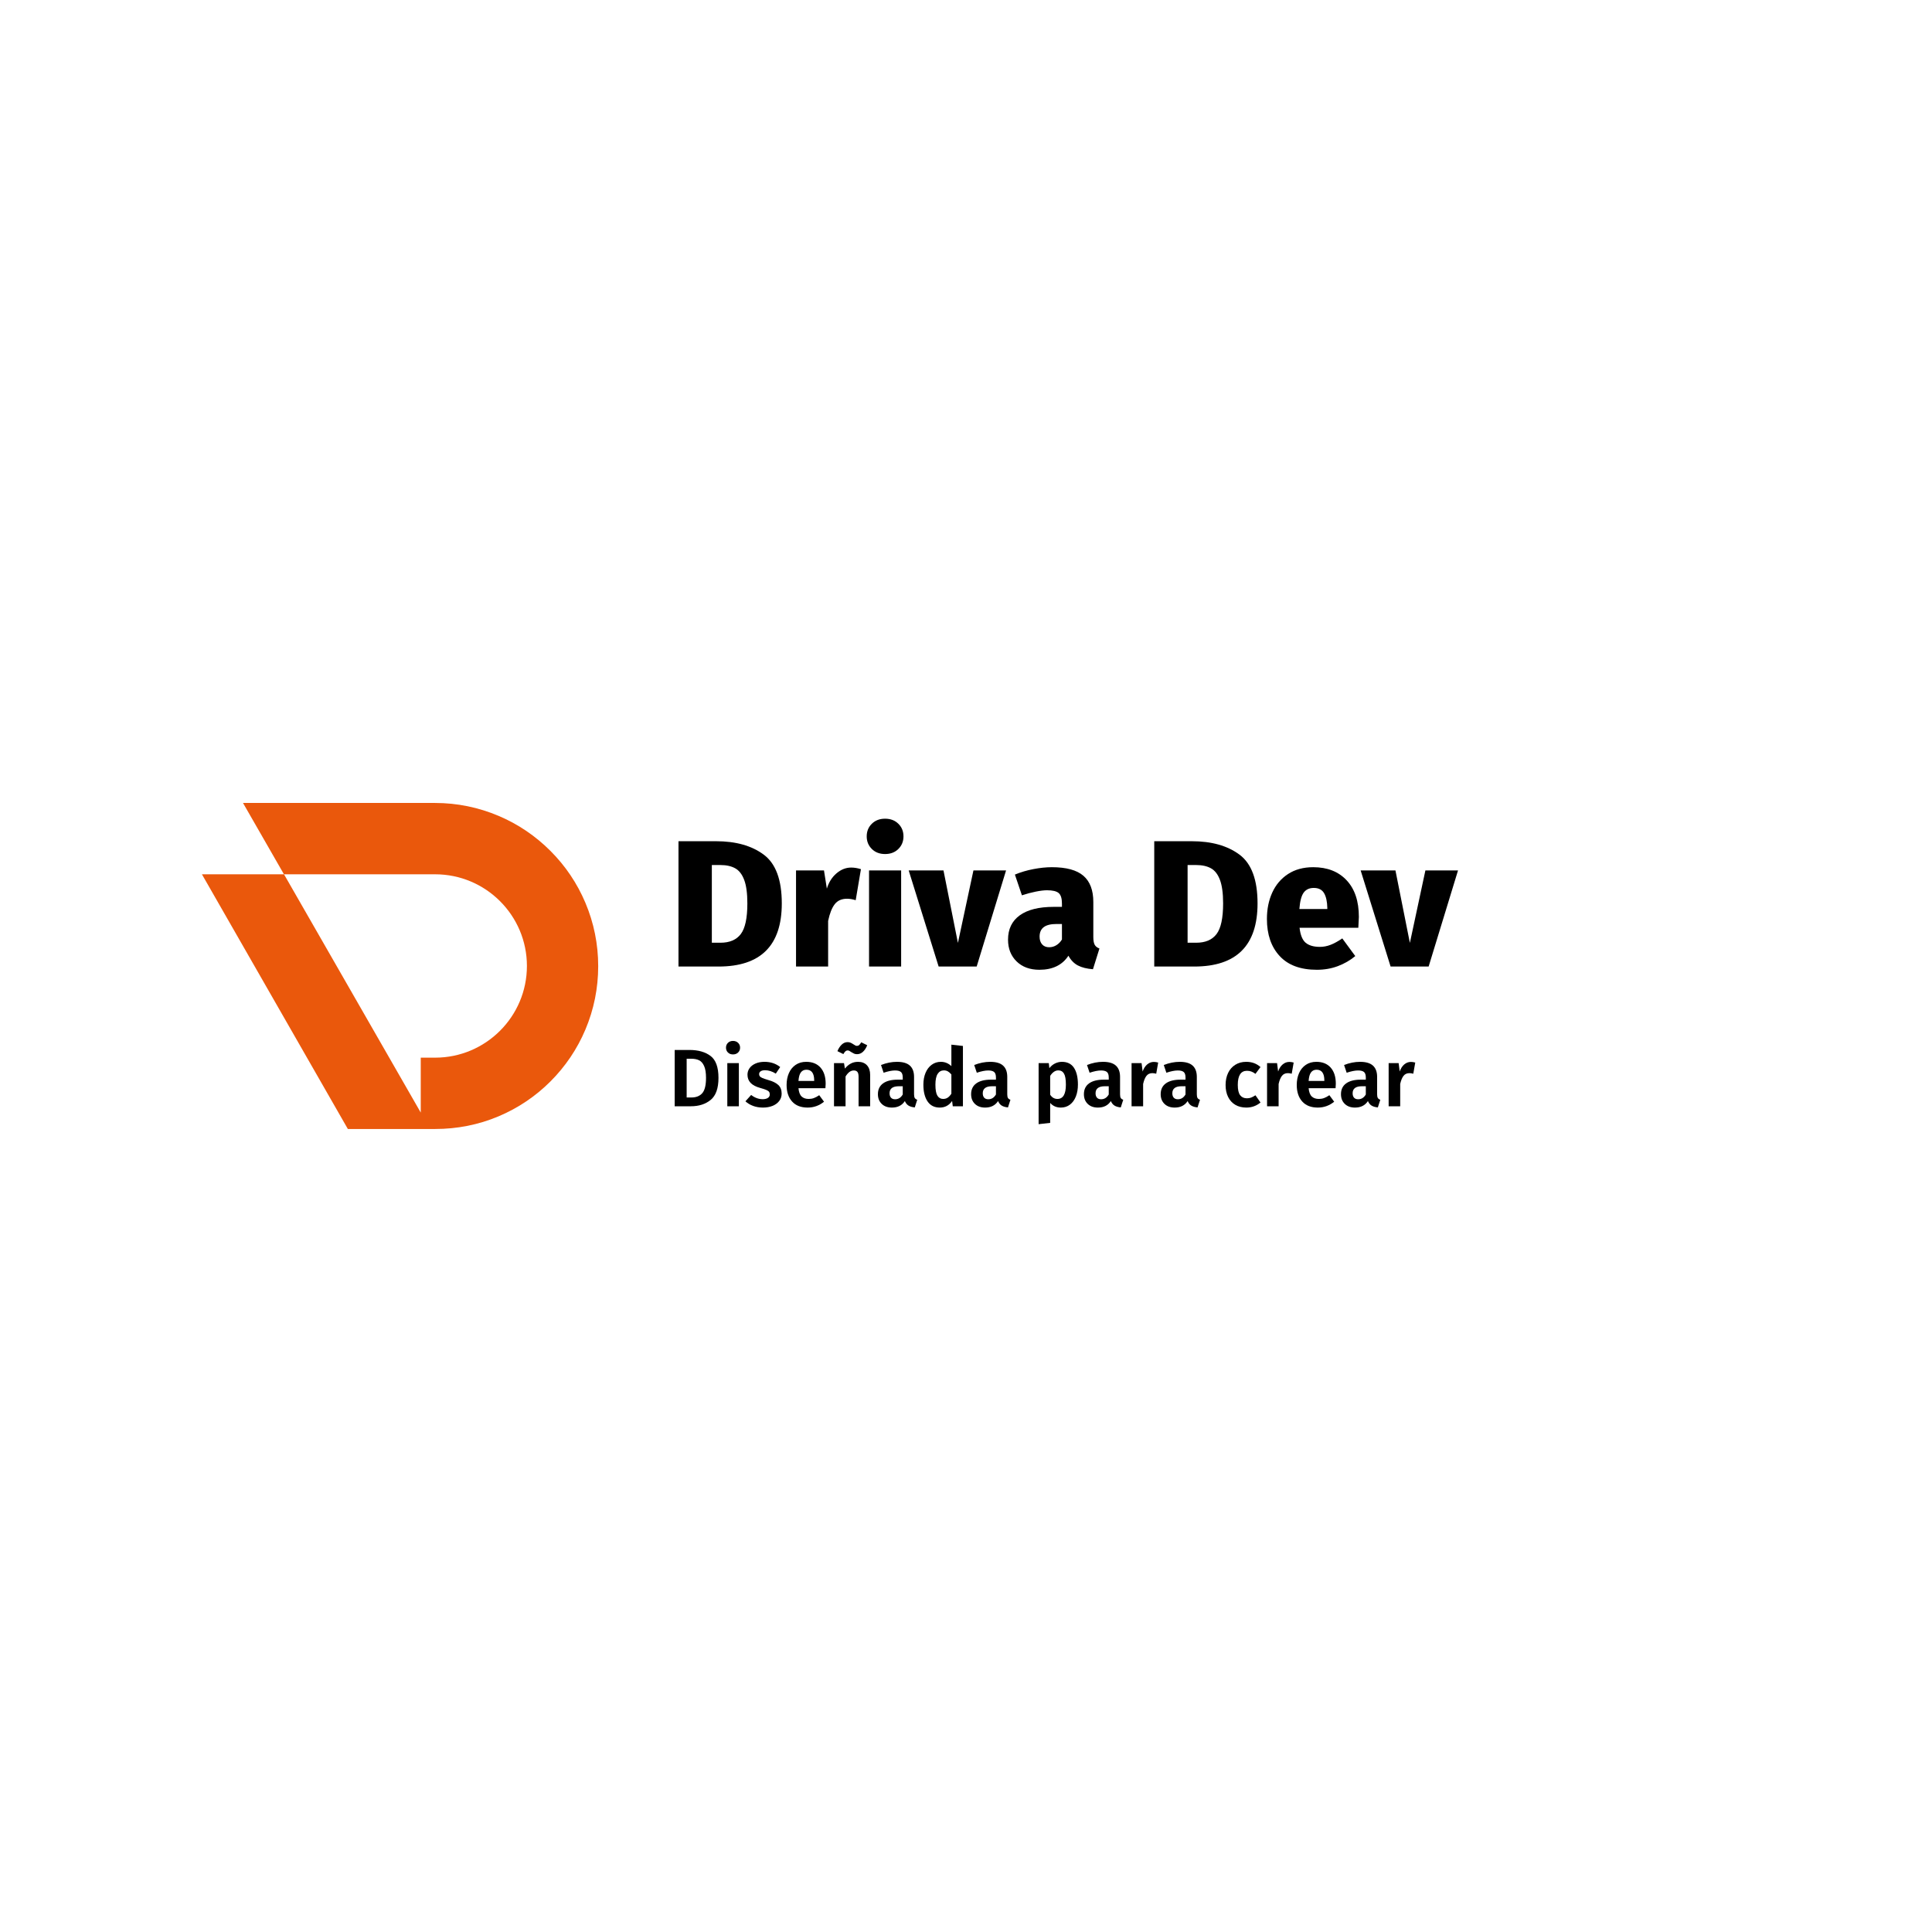
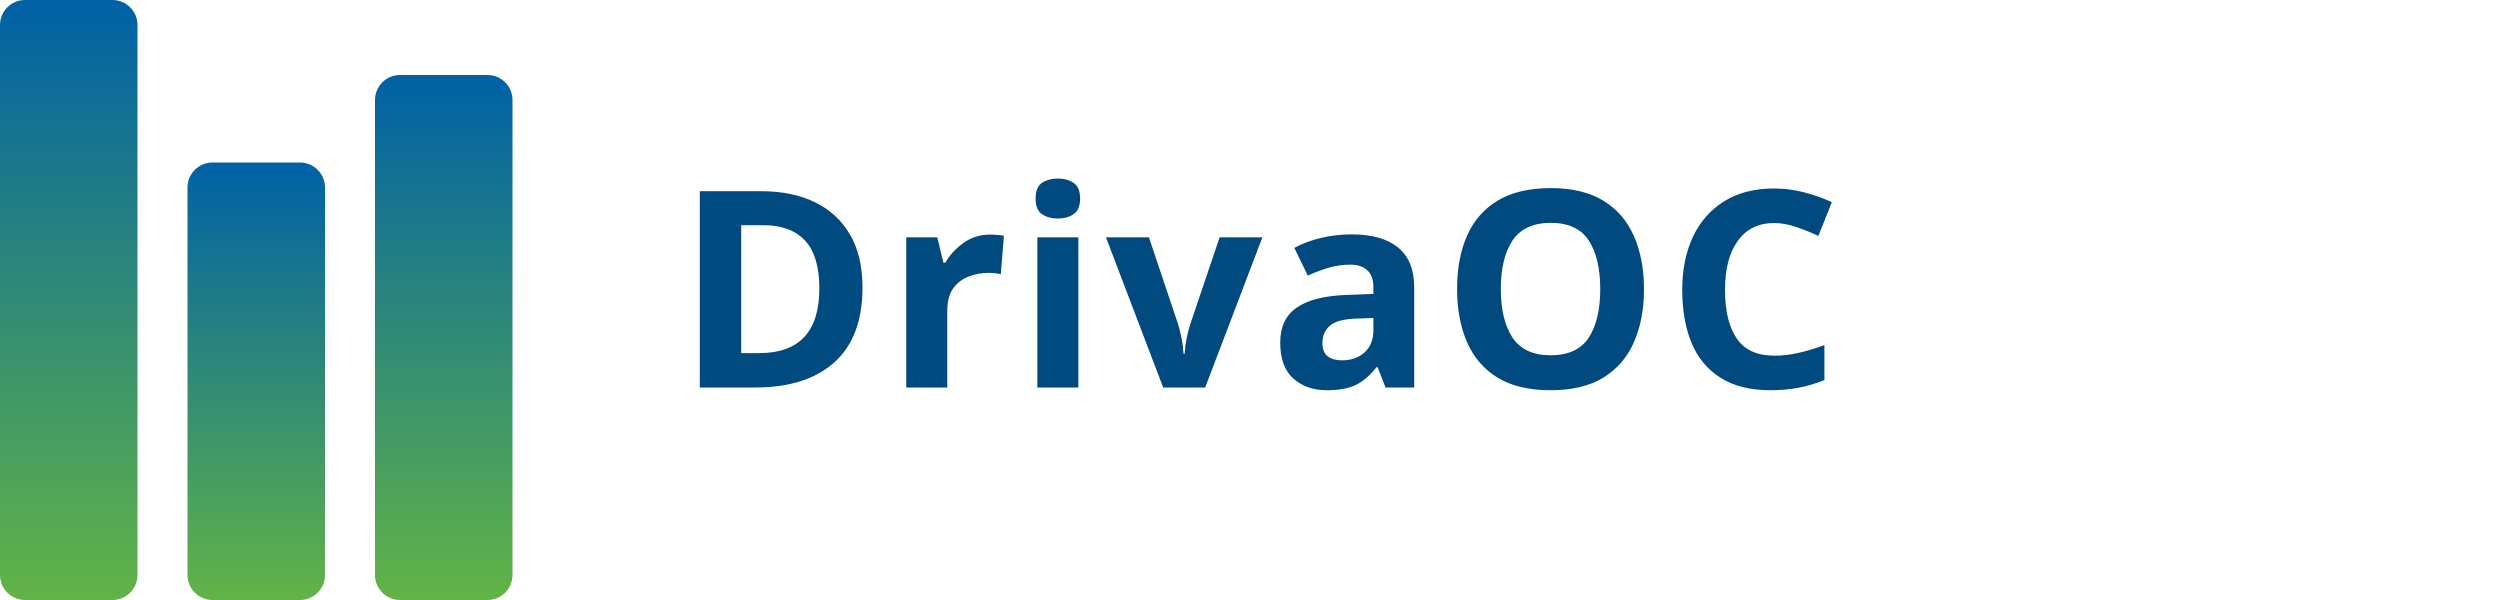
- <svg xmlns="http://www.w3.org/2000/svg" width="2000" zoomAndPan="magnify" viewBox="0 0 1500 1500" height="2000" preserveAspectRatio="xMidYMid meet" version="1.0">
+ <svg xmlns="http://www.w3.org/2000/svg" viewBox="0 0 200 48" fill="none">
  <defs>
-     <g />
-     <clipPath id="76f3a8889d">
-       <path d="M 363 0.359 L 978.238 0.359 L 978.238 169 L 363 169 Z M 363 0.359 " clip-rule="nonzero" />
-     </clipPath>
-     <clipPath id="d35f4cfdee">
-       <rect x="0" width="616" y="0" height="169" />
-     </clipPath>
-     <clipPath id="0958cae96f">
-       <rect x="0" width="583" y="0" height="79" />
-     </clipPath>
-     <clipPath id="a5564c6c8d">
-       <path d="M 0.719 2.418 L 309 2.418 L 309 256 L 0.719 256 Z M 0.719 2.418 " clip-rule="nonzero" />
-     </clipPath>
-     <clipPath id="dfbbaa2444">
-       <rect x="0" width="979" y="0" height="257" />
-     </clipPath>
+     <linearGradient id="g" x1="0" y1="0" x2="0" y2="1">
+       <stop offset="0%" stop-color="#0061a6" />
+       <stop offset="100%" stop-color="#62b446" />
+     </linearGradient>
  </defs>
-   <g transform="matrix(1, 0, 0, 1, 156, 621)">
-     <g clip-path="url(#dfbbaa2444)">
-       <g clip-path="url(#76f3a8889d)">
-         <g transform="matrix(1, 0, 0, 1, 363, 0.000000000000113687)">
-           <g clip-path="url(#d35f4cfdee)">
-             <g fill="#000000" fill-opacity="1">
-               <g transform="translate(0.215672, 129.4166)">
-                 <g>
-                   <path d="M 36.672 -97.297 C 52.066 -97.297 64.43 -93.816 73.766 -86.859 C 83.098 -79.91 87.766 -67.289 87.766 -49 C 87.766 -16.332 71.391 0 38.641 0 L 7.562 0 L 7.562 -97.297 Z M 33.453 -78.812 L 33.453 -18.484 L 40.172 -18.484 C 47.266 -18.484 52.516 -20.723 55.922 -25.203 C 59.328 -29.68 61.031 -37.613 61.031 -49 C 61.031 -56.832 60.211 -62.914 58.578 -67.25 C 56.953 -71.594 54.617 -74.602 51.578 -76.281 C 48.547 -77.969 44.695 -78.812 40.031 -78.812 Z M 33.453 -78.812 " />
-                 </g>
-               </g>
-             </g>
-             <g fill="#000000" fill-opacity="1">
-               <g transform="translate(91.75498, 129.4166)">
-                 <g>
-                   <path d="M 50.109 -76.844 C 52.535 -76.844 55.055 -76.426 57.672 -75.594 L 53.609 -51.516 C 51.18 -52.266 48.941 -52.641 46.891 -52.641 C 42.691 -52.641 39.492 -51.211 37.297 -48.359 C 35.109 -45.516 33.41 -41.203 32.203 -35.422 L 32.203 0 L 7.281 0 L 7.281 -74.609 L 28.984 -74.609 L 31.219 -60.469 C 32.707 -65.414 35.203 -69.379 38.703 -72.359 C 42.203 -75.348 46.004 -76.844 50.109 -76.844 Z M 50.109 -76.844 " />
-                 </g>
-               </g>
-             </g>
-             <g fill="#000000" fill-opacity="1">
-               <g transform="translate(148.4422, 129.4166)">
-                 <g>
-                   <path d="M 32.203 -74.609 L 32.203 0 L 7.281 0 L 7.281 -74.609 Z M 19.734 -114.781 C 23.941 -114.781 27.375 -113.473 30.031 -110.859 C 32.688 -108.254 34.016 -104.988 34.016 -101.062 C 34.016 -97.145 32.688 -93.879 30.031 -91.266 C 27.375 -88.648 23.941 -87.344 19.734 -87.344 C 15.535 -87.344 12.109 -88.648 9.453 -91.266 C 6.797 -93.879 5.469 -97.145 5.469 -101.062 C 5.469 -104.988 6.797 -108.254 9.453 -110.859 C 12.109 -113.473 15.535 -114.781 19.734 -114.781 Z M 19.734 -114.781 " />
-                 </g>
-               </g>
-             </g>
-             <g fill="#000000" fill-opacity="1">
-               <g transform="translate(187.9133, 129.4166)">
-                 <g>
-                   <path d="M 74.188 -74.609 L 51.375 0 L 21.844 0 L -1.406 -74.609 L 25.609 -74.609 L 36.812 -18.344 L 48.859 -74.609 Z M 74.188 -74.609 " />
-                 </g>
-               </g>
-             </g>
-             <g fill="#000000" fill-opacity="1">
-               <g transform="translate(260.6968, 129.4166)">
-                 <g>
-                   <path d="M 69.156 -22.953 C 69.156 -20.242 69.504 -18.238 70.203 -16.938 C 70.898 -15.633 72.133 -14.656 73.906 -14 L 68.875 2.094 C 64.113 1.727 60.219 0.754 57.188 -0.828 C 54.156 -2.422 51.703 -4.945 49.828 -8.406 C 45.066 -1.125 37.555 2.516 27.297 2.516 C 19.922 2.516 14.016 0.348 9.578 -3.984 C 5.148 -8.328 2.938 -13.953 2.938 -20.859 C 2.938 -29.066 5.969 -35.363 12.031 -39.75 C 18.102 -44.133 26.879 -46.328 38.359 -46.328 L 44.797 -46.328 L 44.797 -48.859 C 44.797 -52.867 43.953 -55.598 42.266 -57.047 C 40.586 -58.492 37.555 -59.219 33.172 -59.219 C 30.836 -59.219 27.922 -58.863 24.422 -58.156 C 20.922 -57.457 17.352 -56.504 13.719 -55.297 L 8.266 -71.391 C 12.742 -73.254 17.547 -74.676 22.672 -75.656 C 27.805 -76.633 32.566 -77.125 36.953 -77.125 C 48.148 -77.125 56.316 -74.906 61.453 -70.469 C 66.586 -66.039 69.156 -59.254 69.156 -50.109 Z M 34.859 -14.984 C 36.91 -14.984 38.797 -15.52 40.516 -16.594 C 42.242 -17.664 43.672 -19.133 44.797 -21 L 44.797 -33.031 L 40.594 -33.031 C 36.113 -33.031 32.801 -32.211 30.656 -30.578 C 28.508 -28.953 27.438 -26.504 27.438 -23.234 C 27.438 -20.711 28.086 -18.707 29.391 -17.219 C 30.703 -15.727 32.523 -14.984 34.859 -14.984 Z M 34.859 -14.984 " />
-                 </g>
-               </g>
-             </g>
-             <g fill="#000000" fill-opacity="1">
-               <g transform="translate(337.6794, 129.4166)">
-                 <g />
-               </g>
-             </g>
-             <g fill="#000000" fill-opacity="1">
-               <g transform="translate(369.5922, 129.4166)">
-                 <g>
-                   <path d="M 36.672 -97.297 C 52.066 -97.297 64.43 -93.816 73.766 -86.859 C 83.098 -79.91 87.766 -67.289 87.766 -49 C 87.766 -16.332 71.391 0 38.641 0 L 7.562 0 L 7.562 -97.297 Z M 33.453 -78.812 L 33.453 -18.484 L 40.172 -18.484 C 47.266 -18.484 52.516 -20.723 55.922 -25.203 C 59.328 -29.68 61.031 -37.613 61.031 -49 C 61.031 -56.832 60.211 -62.914 58.578 -67.25 C 56.953 -71.594 54.617 -74.602 51.578 -76.281 C 48.547 -77.969 44.695 -78.812 40.031 -78.812 Z M 33.453 -78.812 " />
-                 </g>
-               </g>
-             </g>
-             <g fill="#000000" fill-opacity="1">
-               <g transform="translate(461.1315, 129.4166)">
-                 <g>
-                   <path d="M 74.891 -38.5 C 74.891 -37.938 74.75 -35.133 74.469 -30.094 L 28.844 -30.094 C 29.488 -24.406 31.094 -20.508 33.656 -18.406 C 36.227 -16.312 39.895 -15.266 44.656 -15.266 C 47.457 -15.266 50.234 -15.801 52.984 -16.875 C 55.734 -17.945 58.742 -19.602 62.016 -21.844 L 72.094 -8.125 C 68.176 -4.852 63.695 -2.258 58.656 -0.344 C 53.613 1.562 48.156 2.516 42.281 2.516 C 29.582 2.516 19.941 -1.051 13.359 -8.188 C 6.785 -15.32 3.5 -24.91 3.5 -36.953 C 3.5 -44.516 4.875 -51.328 7.625 -57.391 C 10.383 -63.461 14.469 -68.27 19.875 -71.812 C 25.289 -75.352 31.82 -77.125 39.469 -77.125 C 50.395 -77.125 59.031 -73.738 65.375 -66.969 C 71.719 -60.207 74.891 -50.719 74.891 -38.5 Z M 50.391 -45.5 C 50.297 -50.445 49.457 -54.27 47.875 -56.969 C 46.289 -59.676 43.629 -61.031 39.891 -61.031 C 36.441 -61.031 33.828 -59.816 32.047 -57.391 C 30.273 -54.961 29.16 -50.719 28.703 -44.656 L 50.391 -44.656 Z M 50.391 -45.5 " />
-                 </g>
-               </g>
-             </g>
-             <g fill="#000000" fill-opacity="1">
-               <g transform="translate(538.814, 129.4166)">
-                 <g>
-                   <path d="M 74.188 -74.609 L 51.375 0 L 21.844 0 L -1.406 -74.609 L 25.609 -74.609 L 36.812 -18.344 L 48.859 -74.609 Z M 74.188 -74.609 " />
-                 </g>
-               </g>
-             </g>
-           </g>
-         </g>
-       </g>
-       <g transform="matrix(1, 0, 0, 1, 363, 177)">
-         <g clip-path="url(#0958cae96f)">
-           <g fill="#000000" fill-opacity="1">
-             <g transform="translate(0.215672, 60.90324)">
-               <g>
-                 <path d="M 16.047 -43.719 C 22.867 -43.719 28.332 -42.172 32.438 -39.078 C 36.551 -35.984 38.609 -30.305 38.609 -22.047 C 38.609 -13.961 36.594 -8.266 32.562 -4.953 C 28.539 -1.648 23.395 0 17.125 0 L 4.609 0 L 4.609 -43.719 Z M 13.906 -36.906 L 13.906 -6.828 L 17.688 -6.828 C 21.27 -6.828 24.039 -7.93 26 -10.141 C 27.957 -12.348 28.938 -16.316 28.938 -22.047 C 28.938 -26.004 28.441 -29.078 27.453 -31.266 C 26.461 -33.461 25.145 -34.953 23.5 -35.734 C 21.863 -36.516 19.863 -36.906 17.5 -36.906 Z M 13.906 -36.906 " />
-               </g>
-             </g>
-           </g>
-           <g fill="#000000" fill-opacity="1">
-             <g transform="translate(41.25706, 60.90324)">
-               <g>
-                 <path d="M 13.391 -33.484 L 13.391 0 L 4.422 0 L 4.422 -33.484 Z M 8.844 -50.734 C 10.445 -50.734 11.766 -50.238 12.797 -49.25 C 13.828 -48.258 14.344 -47.008 14.344 -45.5 C 14.344 -43.977 13.828 -42.723 12.797 -41.734 C 11.766 -40.742 10.445 -40.25 8.844 -40.25 C 7.238 -40.25 5.93 -40.742 4.922 -41.734 C 3.91 -42.723 3.406 -43.977 3.406 -45.5 C 3.406 -47.008 3.91 -48.258 4.922 -49.25 C 5.93 -50.238 7.238 -50.734 8.844 -50.734 Z M 8.844 -50.734 " />
-               </g>
-             </g>
-           </g>
-           <g fill="#000000" fill-opacity="1">
-             <g transform="translate(59.06274, 60.90324)">
-               <g>
-                 <path d="M 15.547 -34.5 C 20.266 -34.5 24.305 -33.148 27.672 -30.453 L 24.266 -25.344 C 21.441 -27.102 18.66 -27.984 15.922 -27.984 C 14.453 -27.984 13.316 -27.707 12.516 -27.156 C 11.711 -26.613 11.312 -25.879 11.312 -24.953 C 11.312 -24.285 11.488 -23.719 11.844 -23.25 C 12.207 -22.789 12.883 -22.348 13.875 -21.922 C 14.863 -21.504 16.348 -21 18.328 -20.406 C 21.859 -19.438 24.488 -18.141 26.219 -16.516 C 27.945 -14.898 28.812 -12.68 28.812 -9.859 C 28.812 -7.629 28.164 -5.691 26.875 -4.047 C 25.594 -2.398 23.859 -1.145 21.672 -0.281 C 19.484 0.582 17.039 1.016 14.344 1.016 C 11.52 1.016 8.945 0.582 6.625 -0.281 C 4.312 -1.145 2.332 -2.336 0.688 -3.859 L 5.125 -8.781 C 7.945 -6.594 10.938 -5.5 14.094 -5.5 C 15.781 -5.5 17.117 -5.82 18.109 -6.469 C 19.098 -7.125 19.594 -8.02 19.594 -9.156 C 19.594 -10.039 19.398 -10.734 19.016 -11.234 C 18.641 -11.742 17.945 -12.219 16.938 -12.656 C 15.926 -13.102 14.344 -13.625 12.188 -14.219 C 8.82 -15.145 6.328 -16.457 4.703 -18.156 C 3.086 -19.863 2.281 -21.984 2.281 -24.516 C 2.281 -26.41 2.828 -28.113 3.922 -29.625 C 5.016 -31.145 6.562 -32.336 8.562 -33.203 C 10.562 -34.066 12.891 -34.5 15.547 -34.5 Z M 15.547 -34.5 " />
-               </g>
-             </g>
-           </g>
-           <g fill="#000000" fill-opacity="1">
-             <g transform="translate(89.30709, 60.90324)">
-               <g>
-                 <path d="M 32.734 -17.5 C 32.734 -17.082 32.672 -15.926 32.547 -14.031 L 11.625 -14.031 C 11.914 -11 12.734 -8.848 14.078 -7.578 C 15.43 -6.316 17.27 -5.688 19.594 -5.688 C 21.02 -5.688 22.363 -5.914 23.625 -6.375 C 24.895 -6.844 26.266 -7.582 27.734 -8.594 L 31.469 -3.531 C 27.719 -0.5 23.484 1.016 18.766 1.016 C 13.504 1.016 9.461 -0.562 6.641 -3.719 C 3.816 -6.883 2.406 -11.164 2.406 -16.562 C 2.406 -19.969 3.004 -23.031 4.203 -25.75 C 5.398 -28.469 7.145 -30.602 9.438 -32.156 C 11.738 -33.719 14.469 -34.5 17.625 -34.5 C 22.383 -34.5 26.094 -33.004 28.75 -30.016 C 31.406 -27.023 32.734 -22.852 32.734 -17.5 Z M 23.828 -20.031 C 23.828 -25.594 21.82 -28.375 17.812 -28.375 C 15.957 -28.375 14.516 -27.688 13.484 -26.312 C 12.453 -24.945 11.832 -22.727 11.625 -19.656 L 23.828 -19.656 Z M 23.828 -20.031 " />
-               </g>
-             </g>
-           </g>
-           <g fill="#000000" fill-opacity="1">
-             <g transform="translate(124.0976, 60.90324)">
-               <g>
-                 <path d="M 23.125 -34.5 C 26.07 -34.5 28.367 -33.602 30.016 -31.812 C 31.66 -30.02 32.484 -27.547 32.484 -24.391 L 32.484 0 L 23.5 0 L 23.5 -22.875 C 23.5 -24.688 23.191 -25.957 22.578 -26.688 C 21.973 -27.426 21.062 -27.797 19.844 -27.797 C 18.57 -27.797 17.422 -27.406 16.391 -26.625 C 15.359 -25.852 14.359 -24.688 13.391 -23.125 L 13.391 0 L 4.422 0 L 4.422 -33.484 L 12.188 -33.484 L 12.891 -29.25 C 14.273 -30.977 15.801 -32.285 17.469 -33.172 C 19.133 -34.055 21.02 -34.5 23.125 -34.5 Z M 22.297 -40.438 C 21.41 -40.438 20.641 -40.582 19.984 -40.875 C 19.336 -41.176 18.57 -41.598 17.688 -42.141 C 17.133 -42.566 16.66 -42.875 16.266 -43.062 C 15.867 -43.25 15.457 -43.344 15.031 -43.344 C 14.352 -43.344 13.758 -43.109 13.25 -42.641 C 12.75 -42.18 12.227 -41.469 11.688 -40.5 L 7.078 -42.781 C 7.91 -44.844 9 -46.523 10.344 -47.828 C 11.695 -49.141 13.219 -49.797 14.906 -49.797 C 15.875 -49.797 16.691 -49.633 17.359 -49.312 C 18.035 -49 18.797 -48.566 19.641 -48.016 C 20.191 -47.641 20.656 -47.359 21.031 -47.172 C 21.414 -46.984 21.816 -46.891 22.234 -46.891 C 22.91 -46.891 23.488 -47.109 23.969 -47.547 C 24.457 -47.992 24.992 -48.703 25.578 -49.672 L 30.203 -47.391 C 29.359 -45.242 28.258 -43.547 26.906 -42.297 C 25.562 -41.055 24.023 -40.438 22.297 -40.438 Z M 22.297 -40.438 " />
-               </g>
-             </g>
-           </g>
-           <g fill="#000000" fill-opacity="1">
-             <g transform="translate(160.656, 60.90324)">
-               <g>
-                 <path d="M 30.016 -9.281 C 30.016 -7.977 30.203 -7.02 30.578 -6.406 C 30.961 -5.801 31.598 -5.352 32.484 -5.062 L 30.578 0.891 C 28.598 0.711 26.988 0.25 25.75 -0.5 C 24.508 -1.258 23.551 -2.441 22.875 -4.047 C 20.688 -0.672 17.336 1.016 12.828 1.016 C 9.492 1.016 6.848 0.055 4.891 -1.859 C 2.93 -3.773 1.953 -6.273 1.953 -9.359 C 1.953 -13.016 3.281 -15.812 5.938 -17.75 C 8.594 -19.688 12.406 -20.656 17.375 -20.656 L 21.234 -20.656 L 21.234 -22.312 C 21.234 -24.375 20.77 -25.801 19.844 -26.594 C 18.914 -27.395 17.379 -27.797 15.234 -27.797 C 12.867 -27.797 9.914 -27.207 6.375 -26.031 L 4.359 -32.031 C 8.523 -33.676 12.656 -34.5 16.75 -34.5 C 21.289 -34.5 24.633 -33.52 26.781 -31.562 C 28.938 -29.602 30.016 -26.688 30.016 -22.812 Z M 15.297 -5.438 C 17.816 -5.438 19.797 -6.676 21.234 -9.156 L 21.234 -15.547 L 18.266 -15.547 C 13.422 -15.547 11 -13.734 11 -10.109 C 11 -8.641 11.363 -7.492 12.094 -6.672 C 12.832 -5.848 13.898 -5.438 15.297 -5.438 Z M 15.297 -5.438 " />
-               </g>
-             </g>
-           </g>
-           <g fill="#000000" fill-opacity="1">
-             <g transform="translate(195.1939, 60.90324)">
-               <g>
-                 <path d="M 33.422 -46.828 L 33.422 0 L 25.531 0 L 25.016 -4.109 C 22.66 -0.691 19.461 1.016 15.422 1.016 C 11.285 1.016 8.133 -0.57 5.969 -3.75 C 3.801 -6.938 2.719 -11.27 2.719 -16.75 C 2.719 -20.195 3.273 -23.258 4.391 -25.938 C 5.504 -28.613 7.094 -30.707 9.156 -32.219 C 11.227 -33.738 13.609 -34.5 16.297 -34.5 C 19.422 -34.5 22.141 -33.383 24.453 -31.156 L 24.453 -47.828 Z M 18.078 -5.688 C 19.379 -5.688 20.535 -6.008 21.547 -6.656 C 22.555 -7.312 23.523 -8.336 24.453 -9.734 L 24.453 -24.703 C 23.566 -25.754 22.672 -26.539 21.766 -27.062 C 20.859 -27.594 19.816 -27.859 18.641 -27.859 C 16.578 -27.859 14.961 -26.953 13.797 -25.141 C 12.641 -23.336 12.062 -20.539 12.062 -16.75 C 12.062 -12.738 12.578 -9.891 13.609 -8.203 C 14.648 -6.523 16.141 -5.688 18.078 -5.688 Z M 18.078 -5.688 " />
-               </g>
-             </g>
-           </g>
-           <g fill="#000000" fill-opacity="1">
-             <g transform="translate(233.0151, 60.90324)">
-               <g>
-                 <path d="M 30.016 -9.281 C 30.016 -7.977 30.203 -7.02 30.578 -6.406 C 30.961 -5.801 31.598 -5.352 32.484 -5.062 L 30.578 0.891 C 28.598 0.711 26.988 0.25 25.75 -0.5 C 24.508 -1.258 23.551 -2.441 22.875 -4.047 C 20.688 -0.672 17.336 1.016 12.828 1.016 C 9.492 1.016 6.848 0.055 4.891 -1.859 C 2.93 -3.773 1.953 -6.273 1.953 -9.359 C 1.953 -13.016 3.281 -15.812 5.938 -17.75 C 8.594 -19.688 12.406 -20.656 17.375 -20.656 L 21.234 -20.656 L 21.234 -22.312 C 21.234 -24.375 20.77 -25.801 19.844 -26.594 C 18.914 -27.395 17.379 -27.797 15.234 -27.797 C 12.867 -27.797 9.914 -27.207 6.375 -26.031 L 4.359 -32.031 C 8.523 -33.676 12.656 -34.5 16.75 -34.5 C 21.289 -34.5 24.633 -33.52 26.781 -31.562 C 28.938 -29.602 30.016 -26.688 30.016 -22.812 Z M 15.297 -5.438 C 17.816 -5.438 19.797 -6.676 21.234 -9.156 L 21.234 -15.547 L 18.266 -15.547 C 13.422 -15.547 11 -13.734 11 -10.109 C 11 -8.641 11.363 -7.492 12.094 -6.672 C 12.832 -5.848 13.898 -5.438 15.297 -5.438 Z M 15.297 -5.438 " />
-               </g>
-             </g>
-           </g>
-           <g fill="#000000" fill-opacity="1">
-             <g transform="translate(267.553, 60.90324)">
-               <g />
-             </g>
-           </g>
-           <g fill="#000000" fill-opacity="1">
-             <g transform="translate(282.9594, 60.90324)">
-               <g>
-                 <path d="M 22.5 -34.5 C 26.707 -34.5 29.832 -32.953 31.875 -29.859 C 33.914 -26.766 34.938 -22.414 34.938 -16.812 C 34.938 -13.395 34.41 -10.336 33.359 -7.641 C 32.305 -4.953 30.781 -2.836 28.781 -1.297 C 26.781 0.242 24.41 1.016 21.672 1.016 C 18.266 1.016 15.504 -0.188 13.391 -2.594 L 13.391 12.891 L 4.422 13.906 L 4.422 -33.484 L 12.328 -33.484 L 12.766 -29.578 C 14.023 -31.211 15.508 -32.441 17.219 -33.266 C 18.926 -34.086 20.688 -34.5 22.5 -34.5 Z M 19.016 -5.688 C 23.398 -5.688 25.594 -9.375 25.594 -16.75 C 25.594 -20.789 25.109 -23.648 24.141 -25.328 C 23.172 -27.016 21.695 -27.859 19.719 -27.859 C 18.445 -27.859 17.273 -27.469 16.203 -26.688 C 15.129 -25.914 14.191 -24.875 13.391 -23.562 L 13.391 -8.969 C 14.828 -6.781 16.703 -5.688 19.016 -5.688 Z M 19.016 -5.688 " />
-               </g>
-             </g>
-           </g>
-           <g fill="#000000" fill-opacity="1">
-             <g transform="translate(320.5912, 60.90324)">
-               <g>
-                 <path d="M 30.016 -9.281 C 30.016 -7.977 30.203 -7.02 30.578 -6.406 C 30.961 -5.801 31.598 -5.352 32.484 -5.062 L 30.578 0.891 C 28.598 0.711 26.988 0.25 25.75 -0.5 C 24.508 -1.258 23.551 -2.441 22.875 -4.047 C 20.688 -0.672 17.336 1.016 12.828 1.016 C 9.492 1.016 6.848 0.055 4.891 -1.859 C 2.93 -3.773 1.953 -6.273 1.953 -9.359 C 1.953 -13.016 3.281 -15.812 5.938 -17.75 C 8.594 -19.688 12.406 -20.656 17.375 -20.656 L 21.234 -20.656 L 21.234 -22.312 C 21.234 -24.375 20.77 -25.801 19.844 -26.594 C 18.914 -27.395 17.379 -27.797 15.234 -27.797 C 12.867 -27.797 9.914 -27.207 6.375 -26.031 L 4.359 -32.031 C 8.523 -33.676 12.656 -34.5 16.75 -34.5 C 21.289 -34.5 24.633 -33.52 26.781 -31.562 C 28.938 -29.602 30.016 -26.688 30.016 -22.812 Z M 15.297 -5.438 C 17.816 -5.438 19.797 -6.676 21.234 -9.156 L 21.234 -15.547 L 18.266 -15.547 C 13.422 -15.547 11 -13.734 11 -10.109 C 11 -8.641 11.363 -7.492 12.094 -6.672 C 12.832 -5.848 13.898 -5.438 15.297 -5.438 Z M 15.297 -5.438 " />
-               </g>
-             </g>
-           </g>
-           <g fill="#000000" fill-opacity="1">
-             <g transform="translate(355.1291, 60.90324)">
-               <g>
-                 <path d="M 21.734 -34.438 C 22.742 -34.438 23.859 -34.27 25.078 -33.938 L 23.562 -25.281 C 22.383 -25.57 21.395 -25.719 20.594 -25.719 C 18.613 -25.719 17.078 -25.02 15.984 -23.625 C 14.891 -22.238 14.023 -20.133 13.391 -17.312 L 13.391 0 L 4.422 0 L 4.422 -33.484 L 12.188 -33.484 L 13.016 -26.984 C 13.816 -29.336 14.984 -31.164 16.516 -32.469 C 18.055 -33.781 19.797 -34.438 21.734 -34.438 Z M 21.734 -34.438 " />
-               </g>
-             </g>
-           </g>
-           <g fill="#000000" fill-opacity="1">
-             <g transform="translate(380.1959, 60.90324)">
-               <g>
-                 <path d="M 30.016 -9.281 C 30.016 -7.977 30.203 -7.02 30.578 -6.406 C 30.961 -5.801 31.598 -5.352 32.484 -5.062 L 30.578 0.891 C 28.598 0.711 26.988 0.25 25.75 -0.5 C 24.508 -1.258 23.551 -2.441 22.875 -4.047 C 20.688 -0.672 17.336 1.016 12.828 1.016 C 9.492 1.016 6.848 0.055 4.891 -1.859 C 2.93 -3.773 1.953 -6.273 1.953 -9.359 C 1.953 -13.016 3.281 -15.812 5.938 -17.75 C 8.594 -19.688 12.406 -20.656 17.375 -20.656 L 21.234 -20.656 L 21.234 -22.312 C 21.234 -24.375 20.77 -25.801 19.844 -26.594 C 18.914 -27.395 17.379 -27.797 15.234 -27.797 C 12.867 -27.797 9.914 -27.207 6.375 -26.031 L 4.359 -32.031 C 8.523 -33.676 12.656 -34.5 16.75 -34.5 C 21.289 -34.5 24.633 -33.52 26.781 -31.562 C 28.938 -29.602 30.016 -26.688 30.016 -22.812 Z M 15.297 -5.438 C 17.816 -5.438 19.797 -6.676 21.234 -9.156 L 21.234 -15.547 L 18.266 -15.547 C 13.422 -15.547 11 -13.734 11 -10.109 C 11 -8.641 11.363 -7.492 12.094 -6.672 C 12.832 -5.848 13.898 -5.438 15.297 -5.438 Z M 15.297 -5.438 " />
-               </g>
-             </g>
-           </g>
-           <g fill="#000000" fill-opacity="1">
-             <g transform="translate(414.7338, 60.90324)">
-               <g />
-             </g>
-           </g>
-           <g fill="#000000" fill-opacity="1">
-             <g transform="translate(430.1401, 60.90324)">
-               <g>
-                 <path d="M 18.391 -34.5 C 20.617 -34.5 22.629 -34.172 24.422 -33.516 C 26.211 -32.867 27.91 -31.848 29.516 -30.453 L 25.594 -25.156 C 24.5 -25.988 23.438 -26.594 22.406 -26.969 C 21.375 -27.352 20.242 -27.547 19.016 -27.547 C 14.254 -27.547 11.875 -23.883 11.875 -16.562 C 11.875 -12.852 12.484 -10.195 13.703 -8.594 C 14.93 -6.988 16.68 -6.188 18.953 -6.188 C 20.129 -6.188 21.203 -6.363 22.172 -6.719 C 23.141 -7.082 24.281 -7.688 25.594 -8.531 L 29.516 -2.906 C 26.305 -0.289 22.641 1.016 18.516 1.016 C 15.223 1.016 12.363 0.301 9.938 -1.125 C 7.52 -2.562 5.66 -4.598 4.359 -7.234 C 3.055 -9.867 2.406 -12.953 2.406 -16.484 C 2.406 -20.023 3.055 -23.156 4.359 -25.875 C 5.66 -28.594 7.52 -30.707 9.938 -32.219 C 12.363 -33.738 15.18 -34.5 18.391 -34.5 Z M 18.391 -34.5 " />
-               </g>
-             </g>
-           </g>
-           <g fill="#000000" fill-opacity="1">
-             <g transform="translate(460.3213, 60.90324)">
-               <g>
-                 <path d="M 21.734 -34.438 C 22.742 -34.438 23.859 -34.27 25.078 -33.938 L 23.562 -25.281 C 22.383 -25.57 21.395 -25.719 20.594 -25.719 C 18.613 -25.719 17.078 -25.02 15.984 -23.625 C 14.891 -22.238 14.023 -20.133 13.391 -17.312 L 13.391 0 L 4.422 0 L 4.422 -33.484 L 12.188 -33.484 L 13.016 -26.984 C 13.816 -29.336 14.984 -31.164 16.516 -32.469 C 18.055 -33.781 19.797 -34.438 21.734 -34.438 Z M 21.734 -34.438 " />
-               </g>
-             </g>
-           </g>
-           <g fill="#000000" fill-opacity="1">
-             <g transform="translate(485.3881, 60.90324)">
-               <g>
-                 <path d="M 32.734 -17.5 C 32.734 -17.082 32.672 -15.926 32.547 -14.031 L 11.625 -14.031 C 11.914 -11 12.734 -8.848 14.078 -7.578 C 15.43 -6.316 17.27 -5.688 19.594 -5.688 C 21.02 -5.688 22.363 -5.914 23.625 -6.375 C 24.895 -6.844 26.266 -7.582 27.734 -8.594 L 31.469 -3.531 C 27.719 -0.5 23.484 1.016 18.766 1.016 C 13.504 1.016 9.461 -0.562 6.641 -3.719 C 3.816 -6.883 2.406 -11.164 2.406 -16.562 C 2.406 -19.969 3.004 -23.031 4.203 -25.75 C 5.398 -28.469 7.145 -30.602 9.438 -32.156 C 11.738 -33.719 14.469 -34.5 17.625 -34.5 C 22.383 -34.5 26.094 -33.004 28.75 -30.016 C 31.406 -27.023 32.734 -22.852 32.734 -17.5 Z M 23.828 -20.031 C 23.828 -25.594 21.82 -28.375 17.812 -28.375 C 15.957 -28.375 14.516 -27.688 13.484 -26.312 C 12.453 -24.945 11.832 -22.727 11.625 -19.656 L 23.828 -19.656 Z M 23.828 -20.031 " />
-               </g>
-             </g>
-           </g>
-           <g fill="#000000" fill-opacity="1">
-             <g transform="translate(520.1786, 60.90324)">
-               <g>
-                 <path d="M 30.016 -9.281 C 30.016 -7.977 30.203 -7.02 30.578 -6.406 C 30.961 -5.801 31.598 -5.352 32.484 -5.062 L 30.578 0.891 C 28.598 0.711 26.988 0.25 25.75 -0.5 C 24.508 -1.258 23.551 -2.441 22.875 -4.047 C 20.688 -0.672 17.336 1.016 12.828 1.016 C 9.492 1.016 6.848 0.055 4.891 -1.859 C 2.93 -3.773 1.953 -6.273 1.953 -9.359 C 1.953 -13.016 3.281 -15.812 5.938 -17.75 C 8.594 -19.688 12.406 -20.656 17.375 -20.656 L 21.234 -20.656 L 21.234 -22.312 C 21.234 -24.375 20.77 -25.801 19.844 -26.594 C 18.914 -27.395 17.379 -27.797 15.234 -27.797 C 12.867 -27.797 9.914 -27.207 6.375 -26.031 L 4.359 -32.031 C 8.523 -33.676 12.656 -34.5 16.75 -34.5 C 21.289 -34.5 24.633 -33.52 26.781 -31.562 C 28.938 -29.602 30.016 -26.688 30.016 -22.812 Z M 15.297 -5.438 C 17.816 -5.438 19.797 -6.676 21.234 -9.156 L 21.234 -15.547 L 18.266 -15.547 C 13.422 -15.547 11 -13.734 11 -10.109 C 11 -8.641 11.363 -7.492 12.094 -6.672 C 12.832 -5.848 13.898 -5.438 15.297 -5.438 Z M 15.297 -5.438 " />
-               </g>
-             </g>
-           </g>
-           <g fill="#000000" fill-opacity="1">
-             <g transform="translate(554.7165, 60.90324)">
-               <g>
-                 <path d="M 21.734 -34.438 C 22.742 -34.438 23.859 -34.27 25.078 -33.938 L 23.562 -25.281 C 22.383 -25.57 21.395 -25.719 20.594 -25.719 C 18.613 -25.719 17.078 -25.02 15.984 -23.625 C 14.891 -22.238 14.023 -20.133 13.391 -17.312 L 13.391 0 L 4.422 0 L 4.422 -33.484 L 12.188 -33.484 L 13.016 -26.984 C 13.816 -29.336 14.984 -31.164 16.516 -32.469 C 18.055 -33.781 19.797 -34.438 21.734 -34.438 Z M 21.734 -34.438 " />
-               </g>
-             </g>
-           </g>
-         </g>
-       </g>
-       <g clip-path="url(#a5564c6c8d)">
-         <path fill="#ea580c" d="M 298.48 79.871 C 292.105 64.789 282.98 51.25 271.359 39.637 C 259.742 28.02 246.203 18.824 231.125 12.449 C 215.496 5.836 198.914 2.418 181.836 2.418 L 32.672 2.418 L 64.461 57.801 L 0.77 57.789 L 114.07 255.547 L 181.836 255.547 C 198.914 255.547 215.5 252.301 231.125 245.695 C 246.203 239.32 259.742 230.246 271.359 218.629 C 282.973 207.016 292.105 193.5 298.48 178.422 C 305.09 162.793 308.441 146.223 308.441 129.145 C 308.441 112.066 305.09 95.5 298.48 79.871 Z M 181.836 200.164 L 170.668 200.164 L 170.668 242.797 L 64.5 57.801 L 181.836 57.801 C 221.129 57.801 253.098 89.691 253.098 128.984 C 253.09 168.273 221.125 200.164 181.836 200.164 Z M 181.836 200.164 " fill-opacity="1" fill-rule="nonzero" />
-       </g>
-     </g>
-   </g>
+   <rect x="0" y="0" width="11" height="48" rx="2" fill="url(#g)" />
+   <rect x="15" y="13" width="11" height="35" rx="2" fill="url(#g)" />
+   <rect x="30" y="6" width="11" height="42" rx="2" fill="url(#g)" />
+   <text x="54" y="31" font-family="'Fira Sans', system-ui, sans-serif" font-size="22" font-weight="700" fill="#004a80" letter-spacing="0.5">DrivaOC</text>
</svg>
